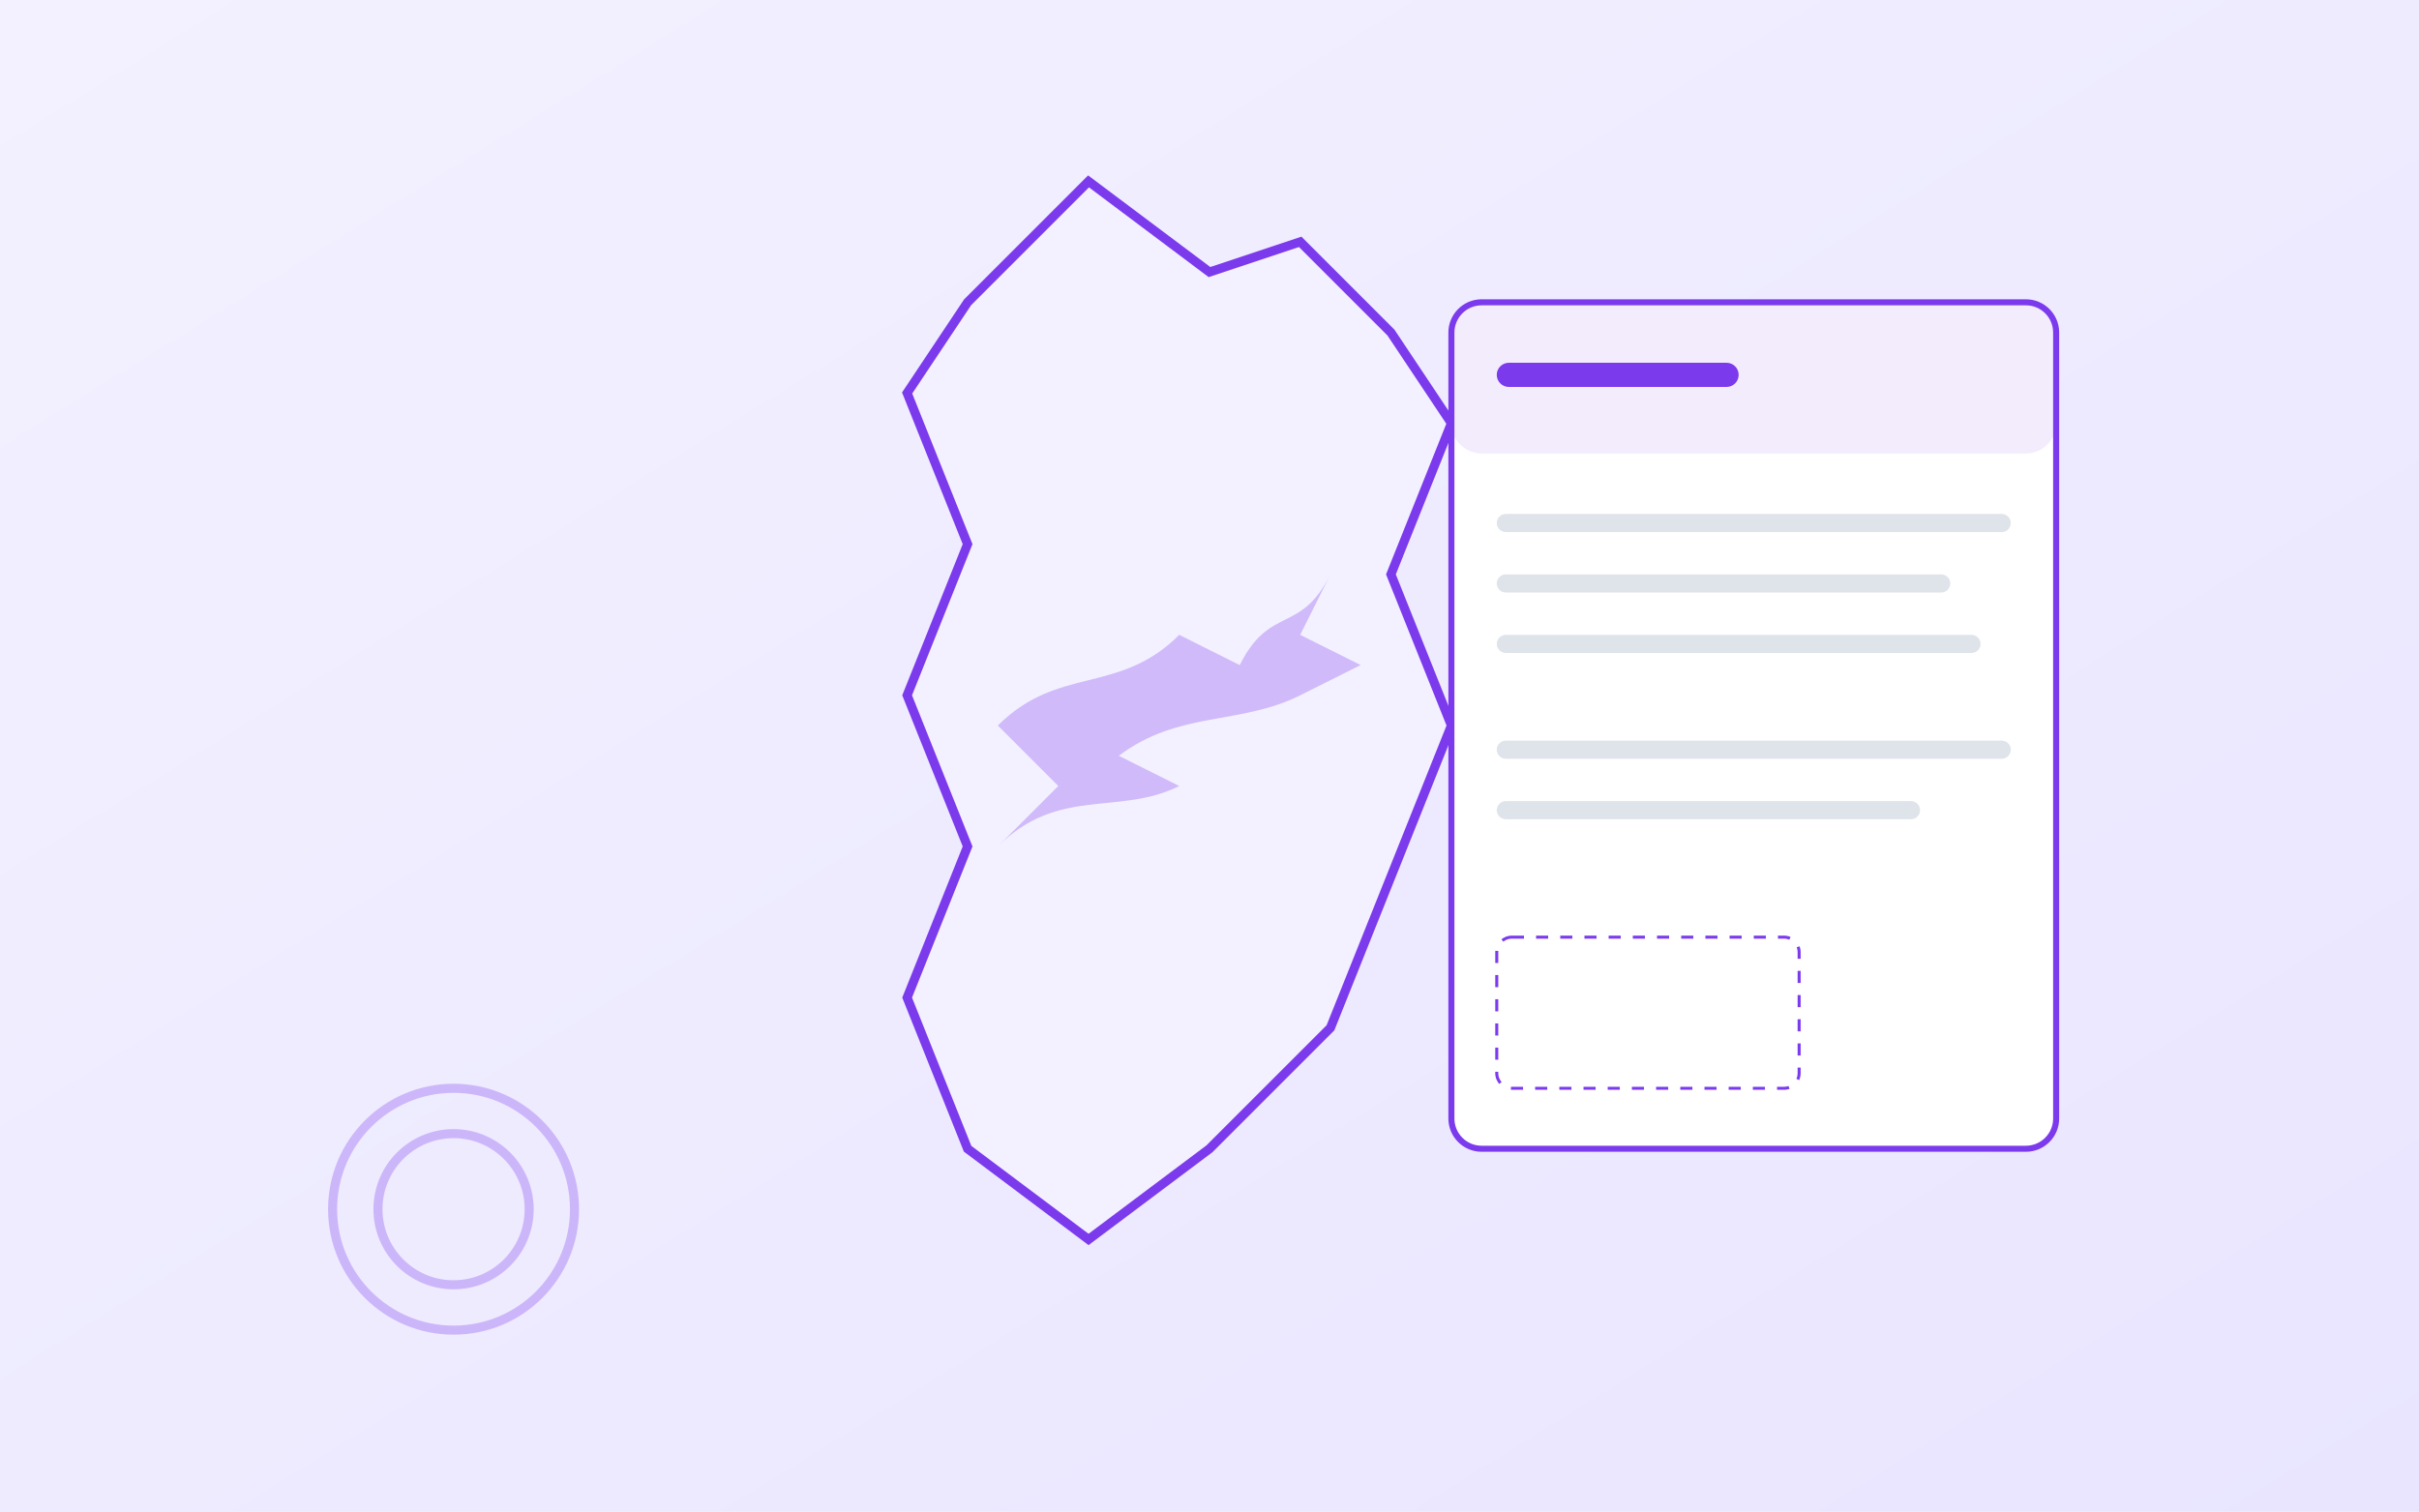
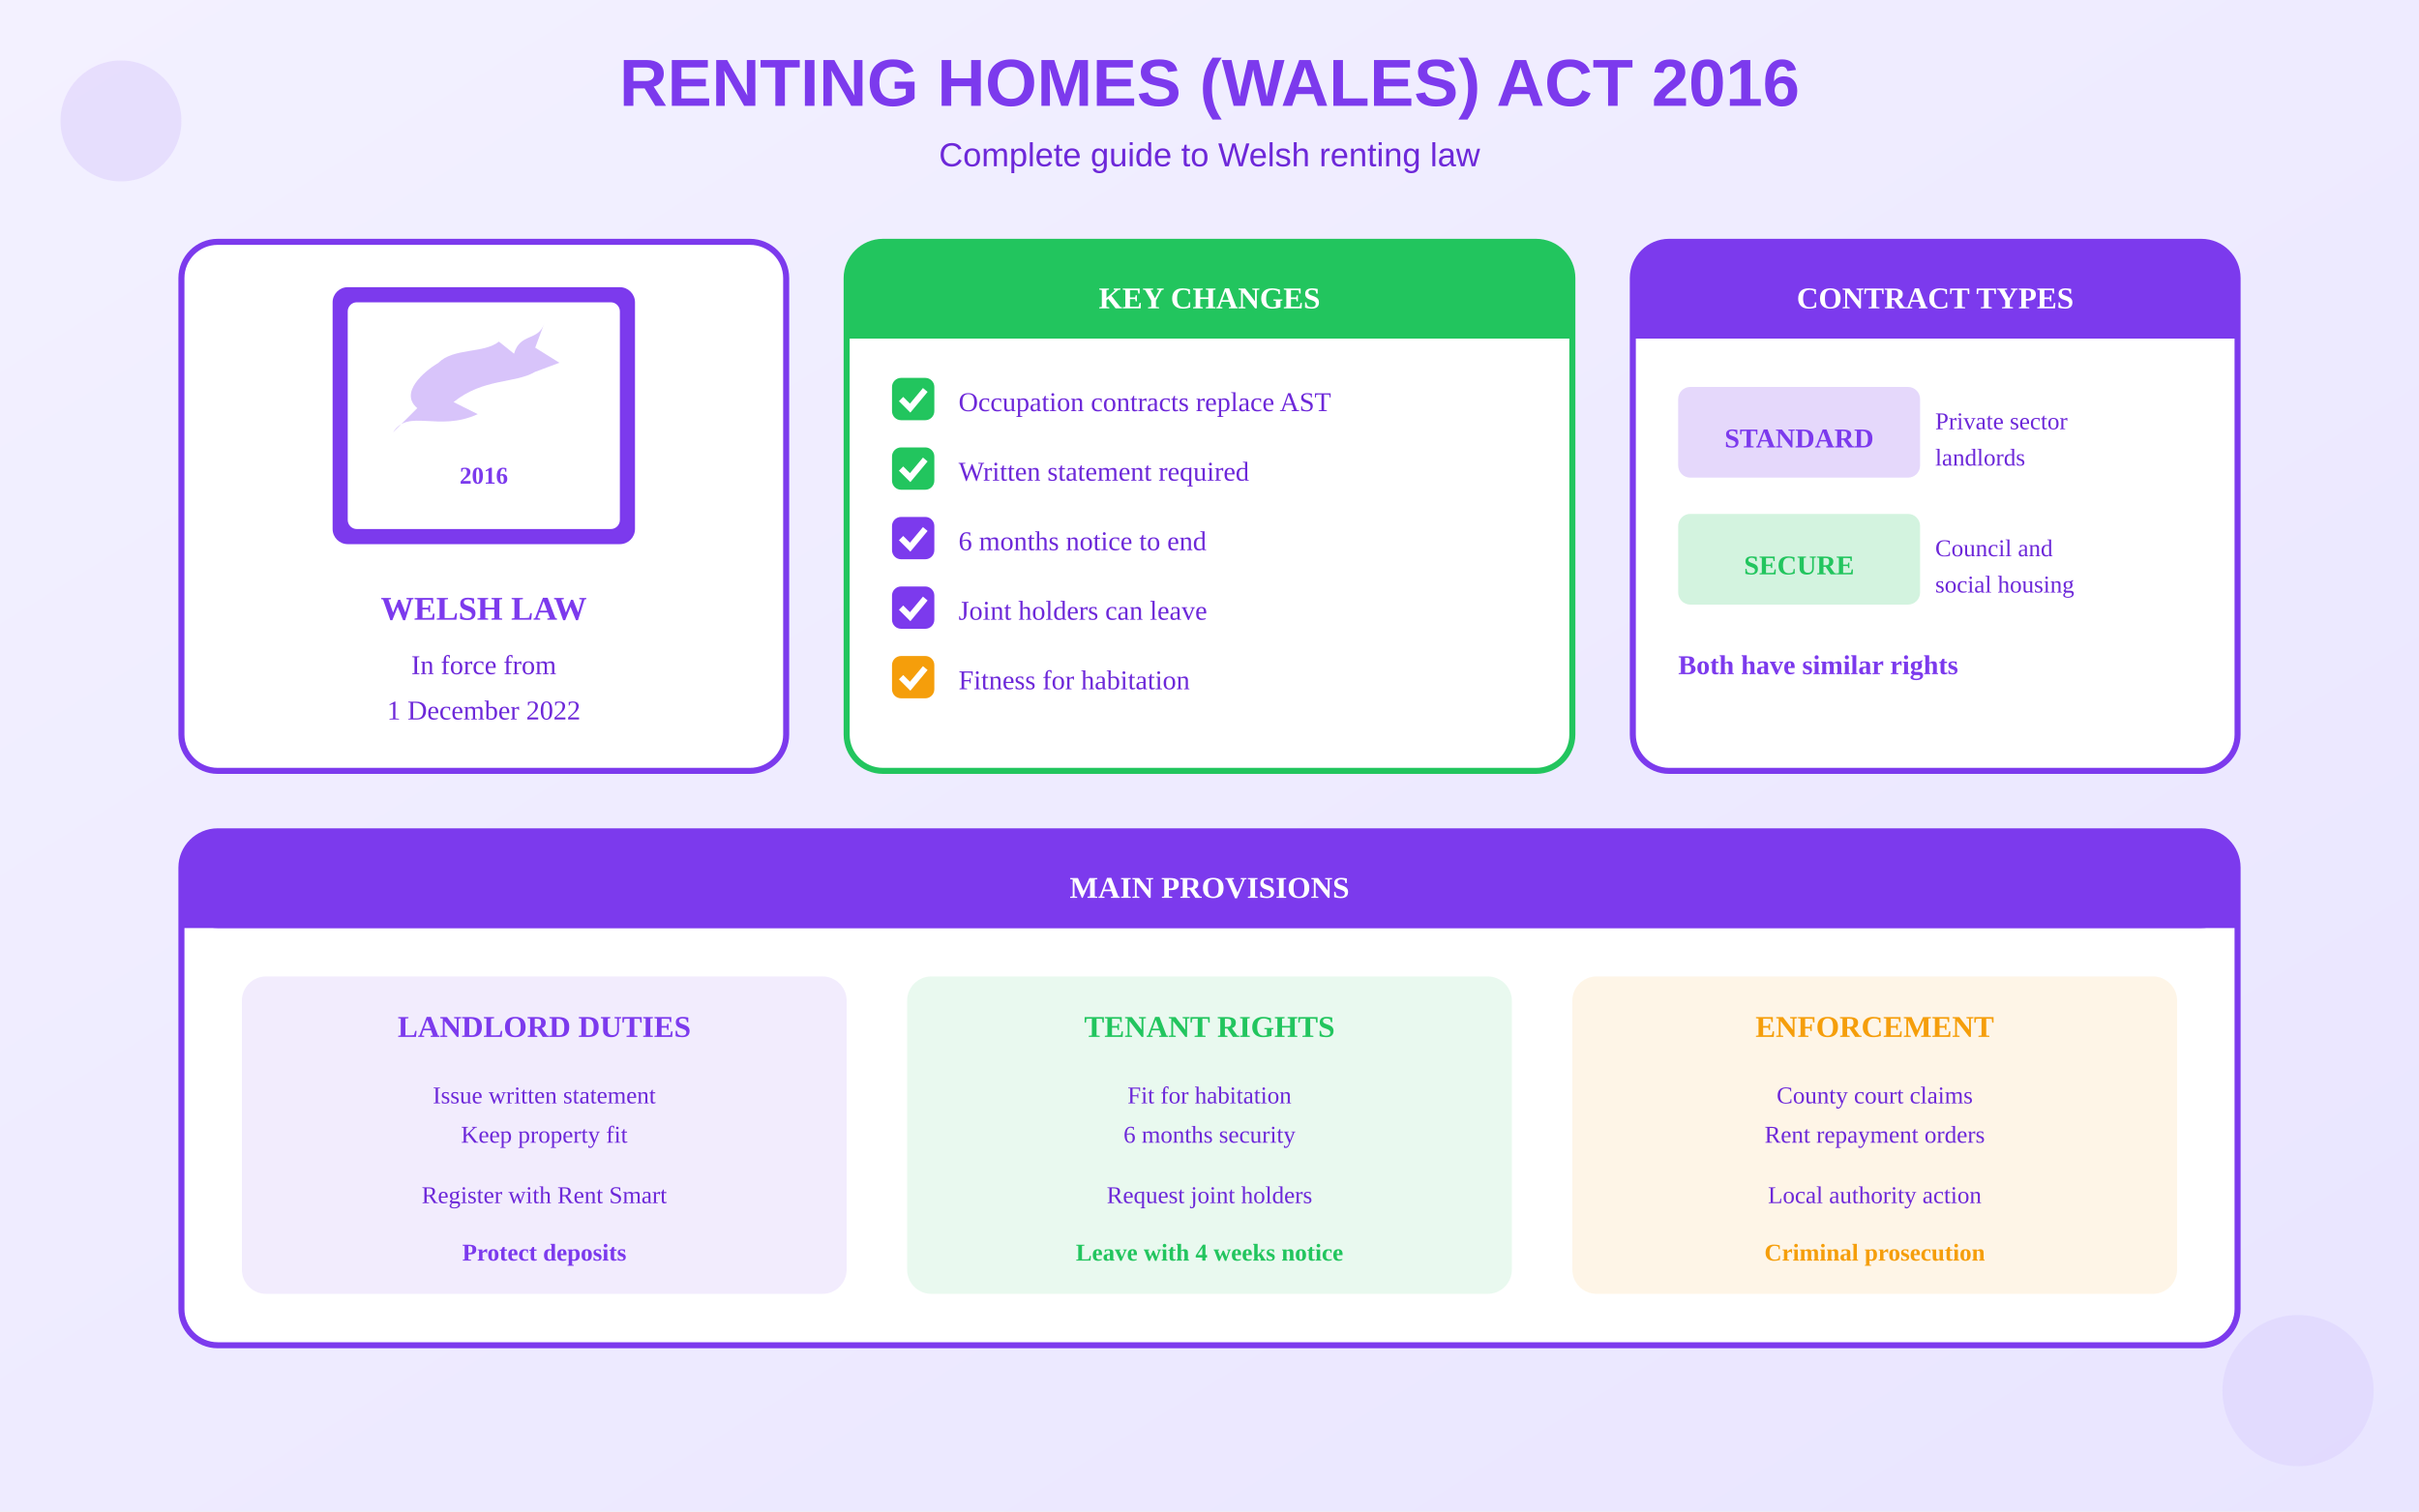
<svg xmlns="http://www.w3.org/2000/svg" viewBox="0 0 800 500">
  <defs>
    <linearGradient id="bgGrad" x1="0%" y1="0%" x2="100%" y2="100%">
      <stop offset="0%" style="stop-color:#F3F1FF" />
      <stop offset="100%" style="stop-color:#E9E5FF" />
    </linearGradient>
  </defs>
  <rect width="800" height="500" fill="url(#bgGrad)" />
-   <g transform="translate(280, 60)">
-     <path d="M80 0 L120 30 L150 20 L180 50 L200 80 L180 130 L200 180 L180 230 L160 280              L120 320 L80 350 L40 320 L20 270 L40 220 L20 170 L40 120 L20 70 L40 40 Z" fill="#F3F1FF" stroke="#7C3AED" stroke-width="3" />
-     <g transform="translate(50, 100)">
-       <path d="M0 80 C20 60 40 70 60 50 L80 60 C90 40 100 50 110 30 L100 50 L120 60 L100 70                C80 80 60 75 40 90 L60 100 C40 110 20 100 0 120 L20 100 C10 90 5 85 0 80 Z" fill="#7C3AED" opacity="0.3" />
+   <text x="400" y="35" text-anchor="middle" fill="#7C3AED" font-size="22" font-weight="bold" font-family="Arial">RENTING HOMES (WALES) ACT 2016</text>
+   <text x="400" y="55" text-anchor="middle" fill="#6D28D9" font-size="11" font-family="Arial">Complete guide to Welsh renting law</text>
+   <g transform="translate(60, 80)">
+     <rect x="0" y="0" width="200" height="175" rx="12" fill="white" stroke="#7C3AED" stroke-width="2" />
+     <g transform="translate(30, 5)">
+       <rect x="20" y="10" width="100" height="85" rx="5" fill="#7C3AED" />
+       <rect x="25" y="15" width="90" height="75" rx="3" fill="white" />
+       <path d="M55 35 C60 30 70 32 75 28 L80 32 C82 25 88 28 90 22 L87 30 L95 35 L87 38 C80 42 70 40 60 48 L68 52 C55 58 45 50 40 58 L48 50 C42 45 50 38 55 35 Z" fill="#7C3AED" opacity="0.3" />
+       <text x="70" y="75" text-anchor="middle" fill="#7C3AED" font-size="8" font-weight="bold">2016</text>
+     </g>
+     <text x="100" y="125" text-anchor="middle" fill="#7C3AED" font-size="11" font-weight="bold">WELSH LAW</text>
+     <text x="100" y="143" text-anchor="middle" fill="#6D28D9" font-size="9">In force from</text>
+     <text x="100" y="158" text-anchor="middle" fill="#6D28D9" font-size="9">1 December 2022</text>
+   </g>
+   <g transform="translate(280, 80)">
+     <rect x="0" y="0" width="240" height="175" rx="12" fill="white" stroke="#22C55E" stroke-width="2" />
+     <rect x="0" y="0" width="240" height="32" rx="12" fill="#22C55E" />
+     <rect x="0" y="20" width="240" height="12" fill="#22C55E" />
+     <text x="120" y="22" text-anchor="middle" fill="white" font-size="10" font-weight="bold">KEY CHANGES</text>
+     <g transform="translate(15, 45)">
+       <rect x="0" y="0" width="14" height="14" rx="3" fill="#22C55E" />
+       <path d="M3 7 L6 10 L11 4" stroke="white" stroke-width="2" fill="none" />
+       <text x="22" y="11" fill="#6D28D9" font-size="9">Occupation contracts replace AST</text>
+     </g>
+     <g transform="translate(15, 68)">
+       <rect x="0" y="0" width="14" height="14" rx="3" fill="#22C55E" />
+       <path d="M3 7 L6 10 L11 4" stroke="white" stroke-width="2" fill="none" />
+       <text x="22" y="11" fill="#6D28D9" font-size="9">Written statement required</text>
+     </g>
+     <g transform="translate(15, 91)">
+       <rect x="0" y="0" width="14" height="14" rx="3" fill="#7C3AED" />
+       <path d="M3 7 L6 10 L11 4" stroke="white" stroke-width="2" fill="none" />
+       <text x="22" y="11" fill="#6D28D9" font-size="9">6 months notice to end</text>
+     </g>
+     <g transform="translate(15, 114)">
+       <rect x="0" y="0" width="14" height="14" rx="3" fill="#7C3AED" />
+       <path d="M3 7 L6 10 L11 4" stroke="white" stroke-width="2" fill="none" />
+       <text x="22" y="11" fill="#6D28D9" font-size="9">Joint holders can leave</text>
+     </g>
+     <g transform="translate(15, 137)">
+       <rect x="0" y="0" width="14" height="14" rx="3" fill="#F59E0B" />
+       <path d="M3 7 L6 10 L11 4" stroke="white" stroke-width="2" fill="none" />
+       <text x="22" y="11" fill="#6D28D9" font-size="9">Fitness for habitation</text>
    </g>
  </g>
-   <g transform="translate(480, 100)">
-     <rect x="0" y="0" width="200" height="280" rx="10" fill="white" stroke="#7C3AED" stroke-width="2" />
-     <rect x="0" y="0" width="200" height="50" rx="10" fill="#7C3AED" opacity="0.1" />
-     <rect x="15" y="20" width="80" height="8" rx="4" fill="#7C3AED" />
-     <rect x="15" y="70" width="170" height="6" rx="3" fill="#94A3B8" opacity="0.3" />
-     <rect x="15" y="90" width="150" height="6" rx="3" fill="#94A3B8" opacity="0.3" />
-     <rect x="15" y="110" width="160" height="6" rx="3" fill="#94A3B8" opacity="0.3" />
-     <rect x="15" y="145" width="170" height="6" rx="3" fill="#94A3B8" opacity="0.3" />
-     <rect x="15" y="165" width="140" height="6" rx="3" fill="#94A3B8" opacity="0.3" />
-     <rect x="15" y="210" width="100" height="50" rx="5" stroke="#7C3AED" stroke-width="1" stroke-dasharray="4" fill="none" />
+   <g transform="translate(540, 80)">
+     <rect x="0" y="0" width="200" height="175" rx="12" fill="white" stroke="#7C3AED" stroke-width="2" />
+     <rect x="0" y="0" width="200" height="32" rx="12" fill="#7C3AED" />
+     <rect x="0" y="20" width="200" height="12" fill="#7C3AED" />
+     <text x="100" y="22" text-anchor="middle" fill="white" font-size="10" font-weight="bold">CONTRACT TYPES</text>
+     <g transform="translate(15, 48)">
+       <rect x="0" y="0" width="80" height="30" rx="4" fill="#7C3AED" opacity="0.2" />
+       <text x="40" y="20" text-anchor="middle" fill="#7C3AED" font-size="9" font-weight="bold">STANDARD</text>
+     </g>
+     <g transform="translate(100, 48)">
+       <text x="0" y="14" fill="#6D28D9" font-size="8">Private sector</text>
+       <text x="0" y="26" fill="#6D28D9" font-size="8">landlords</text>
+     </g>
+     <g transform="translate(15, 90)">
+       <rect x="0" y="0" width="80" height="30" rx="4" fill="#22C55E" opacity="0.2" />
+       <text x="40" y="20" text-anchor="middle" fill="#22C55E" font-size="9" font-weight="bold">SECURE</text>
+     </g>
+     <g transform="translate(100, 90)">
+       <text x="0" y="14" fill="#6D28D9" font-size="8">Council and</text>
+       <text x="0" y="26" fill="#6D28D9" font-size="8">social housing</text>
+     </g>
+     <g transform="translate(15, 132)">
+       <text x="0" y="11" fill="#7C3AED" font-size="9" font-weight="bold">Both have similar rights</text>
+     </g>
  </g>
-   <circle cx="150" cy="400" r="40" fill="none" stroke="#7C3AED" stroke-width="3" opacity="0.3" />
-   <circle cx="150" cy="400" r="25" fill="none" stroke="#7C3AED" stroke-width="3" opacity="0.3" />
+   <g transform="translate(60, 275)">
+     <rect x="0" y="0" width="680" height="170" rx="12" fill="white" stroke="#7C3AED" stroke-width="2" />
+     <rect x="0" y="0" width="680" height="32" rx="12" fill="#7C3AED" />
+     <rect x="0" y="20" width="680" height="12" fill="#7C3AED" />
+     <text x="340" y="22" text-anchor="middle" fill="white" font-size="10" font-weight="bold">MAIN PROVISIONS</text>
+     <g transform="translate(20, 48)">
+       <rect x="0" y="0" width="200" height="105" rx="8" fill="#7C3AED" opacity="0.1" />
+       <text x="100" y="20" text-anchor="middle" fill="#7C3AED" font-size="10" font-weight="bold">LANDLORD DUTIES</text>
+       <text x="100" y="42" text-anchor="middle" fill="#6D28D9" font-size="8">Issue written statement</text>
+       <text x="100" y="55" text-anchor="middle" fill="#6D28D9" font-size="8">Keep property fit</text>
+       <text x="100" y="75" text-anchor="middle" fill="#6D28D9" font-size="8">Register with Rent Smart</text>
+       <text x="100" y="94" text-anchor="middle" fill="#7C3AED" font-size="8" font-weight="bold">Protect deposits</text>
+     </g>
+     <g transform="translate(240, 48)">
+       <rect x="0" y="0" width="200" height="105" rx="8" fill="#22C55E" opacity="0.1" />
+       <text x="100" y="20" text-anchor="middle" fill="#22C55E" font-size="10" font-weight="bold">TENANT RIGHTS</text>
+       <text x="100" y="42" text-anchor="middle" fill="#6D28D9" font-size="8">Fit for habitation</text>
+       <text x="100" y="55" text-anchor="middle" fill="#6D28D9" font-size="8">6 months security</text>
+       <text x="100" y="75" text-anchor="middle" fill="#6D28D9" font-size="8">Request joint holders</text>
+       <text x="100" y="94" text-anchor="middle" fill="#22C55E" font-size="8" font-weight="bold">Leave with 4 weeks notice</text>
+     </g>
+     <g transform="translate(460, 48)">
+       <rect x="0" y="0" width="200" height="105" rx="8" fill="#F59E0B" opacity="0.1" />
+       <text x="100" y="20" text-anchor="middle" fill="#F59E0B" font-size="10" font-weight="bold">ENFORCEMENT</text>
+       <text x="100" y="42" text-anchor="middle" fill="#6D28D9" font-size="8">County court claims</text>
+       <text x="100" y="55" text-anchor="middle" fill="#6D28D9" font-size="8">Rent repayment orders</text>
+       <text x="100" y="75" text-anchor="middle" fill="#6D28D9" font-size="8">Local authority action</text>
+       <text x="100" y="94" text-anchor="middle" fill="#F59E0B" font-size="8" font-weight="bold">Criminal prosecution</text>
+     </g>
+   </g>
+   <circle cx="40" cy="40" r="20" fill="#7C3AED" opacity="0.1" />
+   <circle cx="760" cy="460" r="25" fill="#A78BFA" opacity="0.12" />
</svg>
